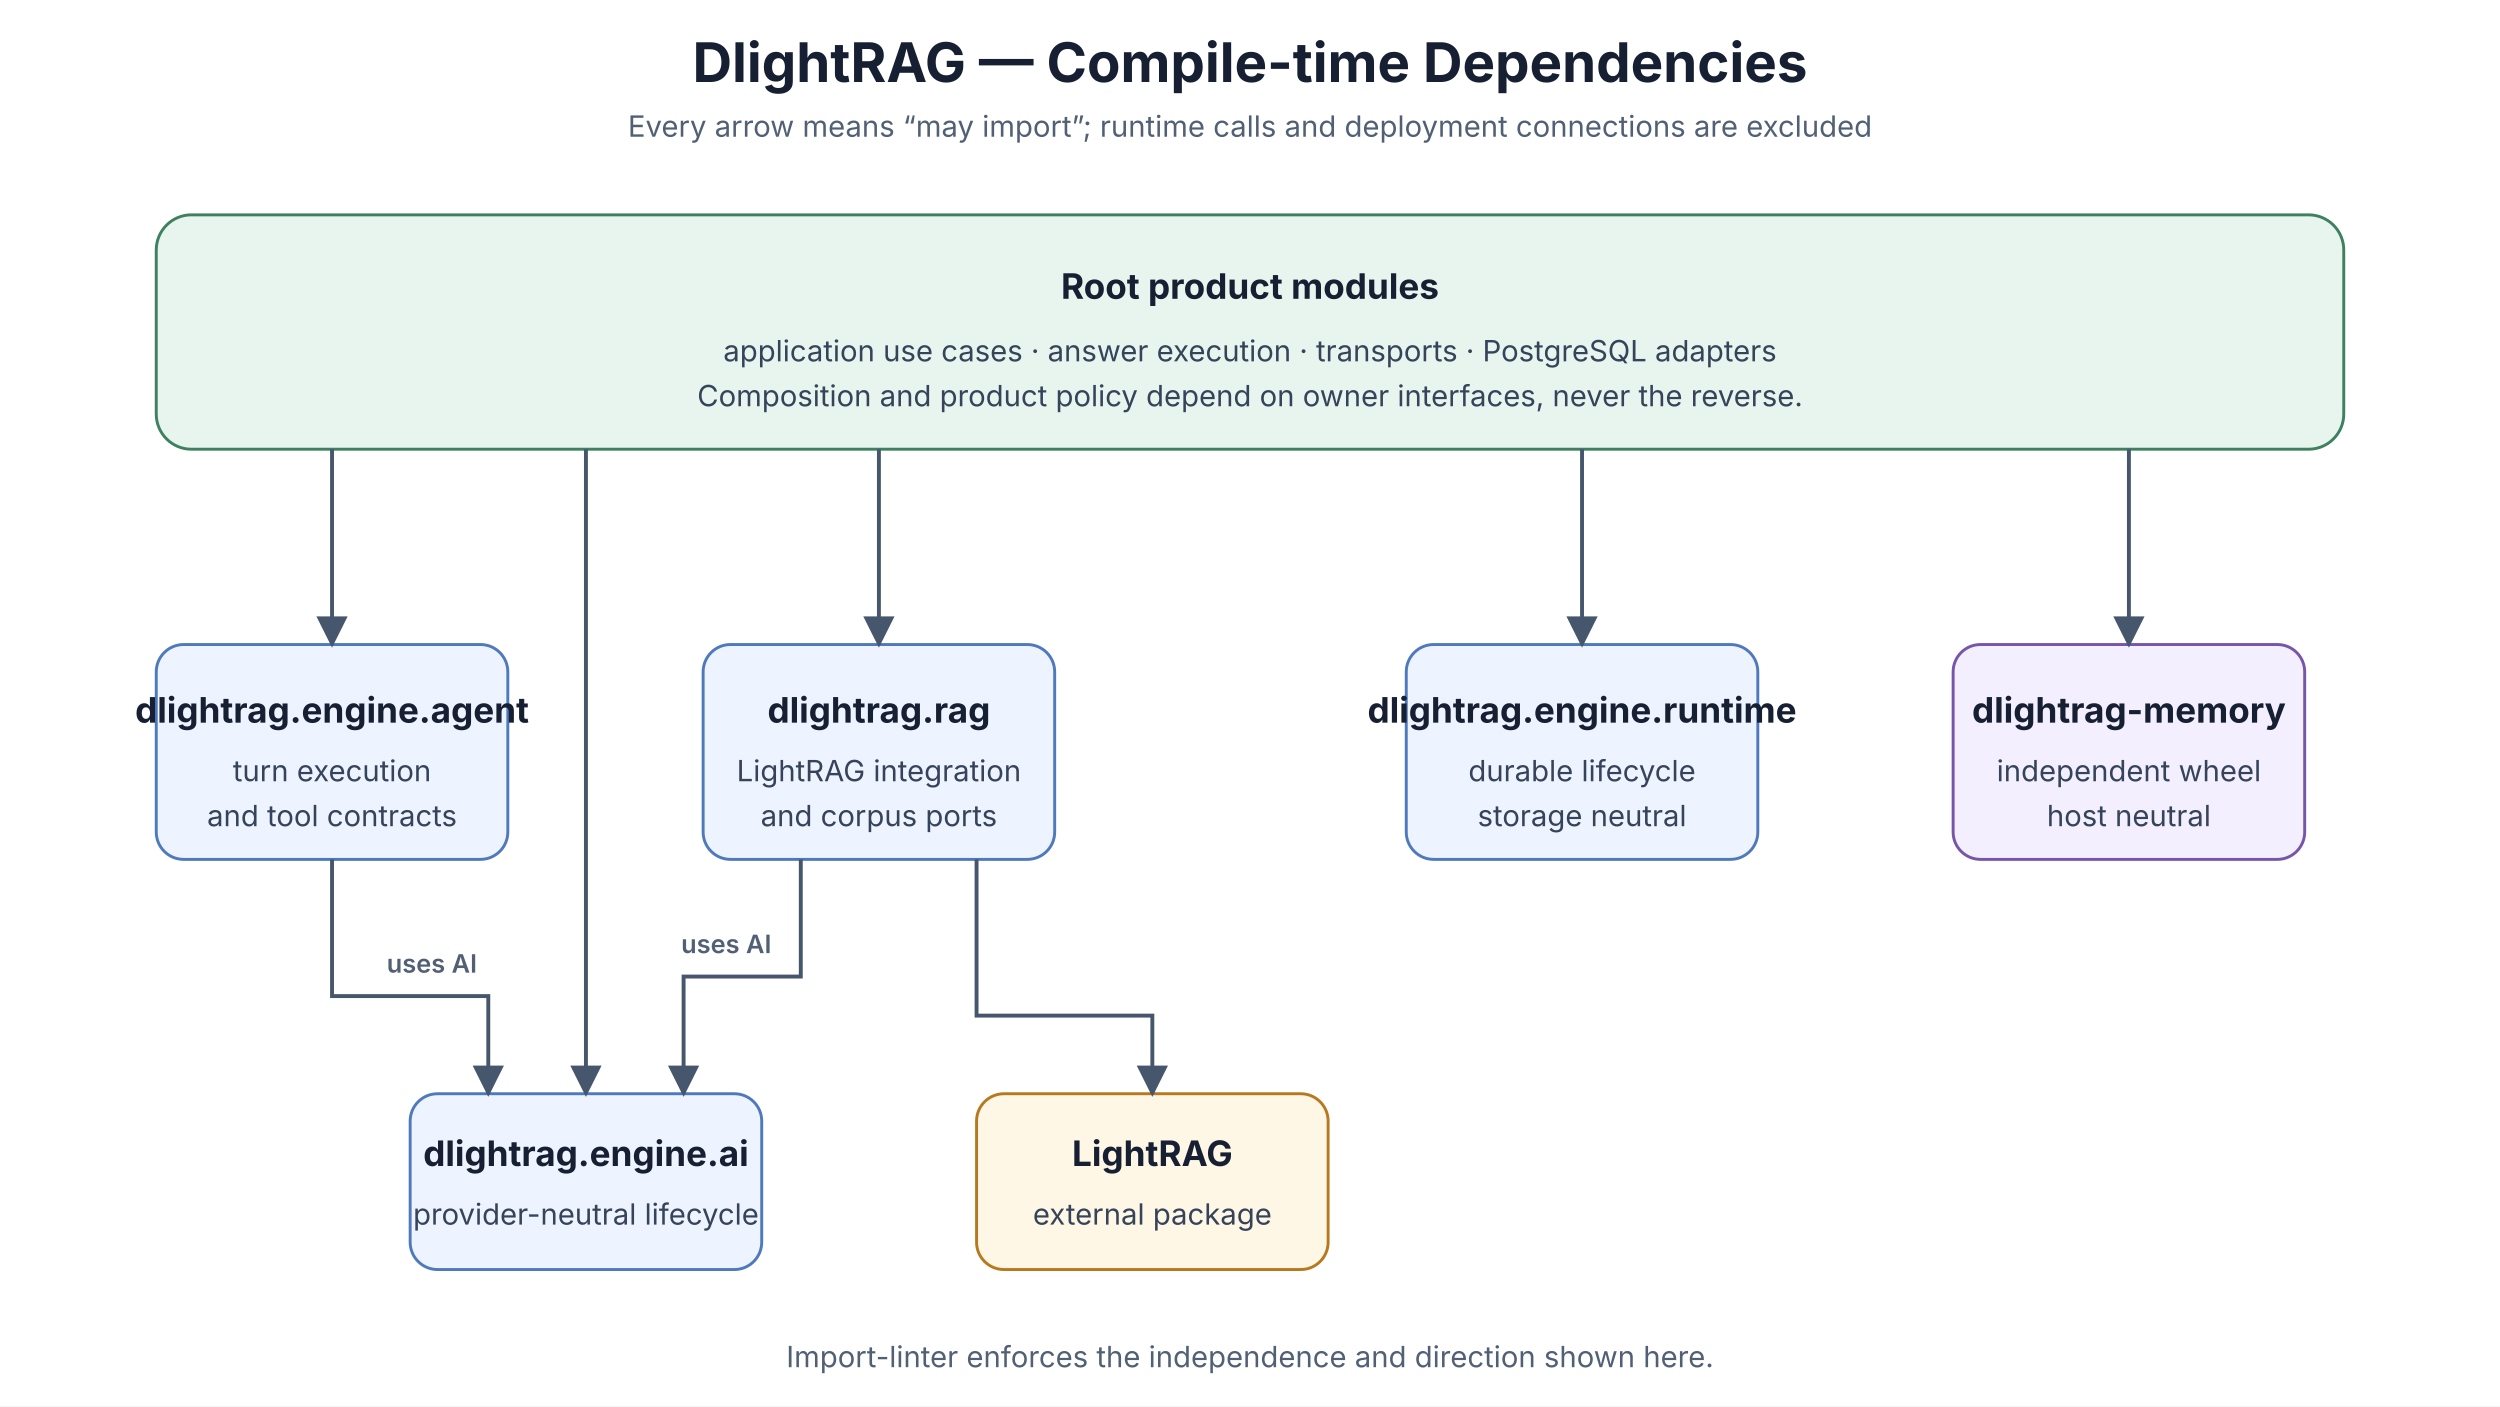
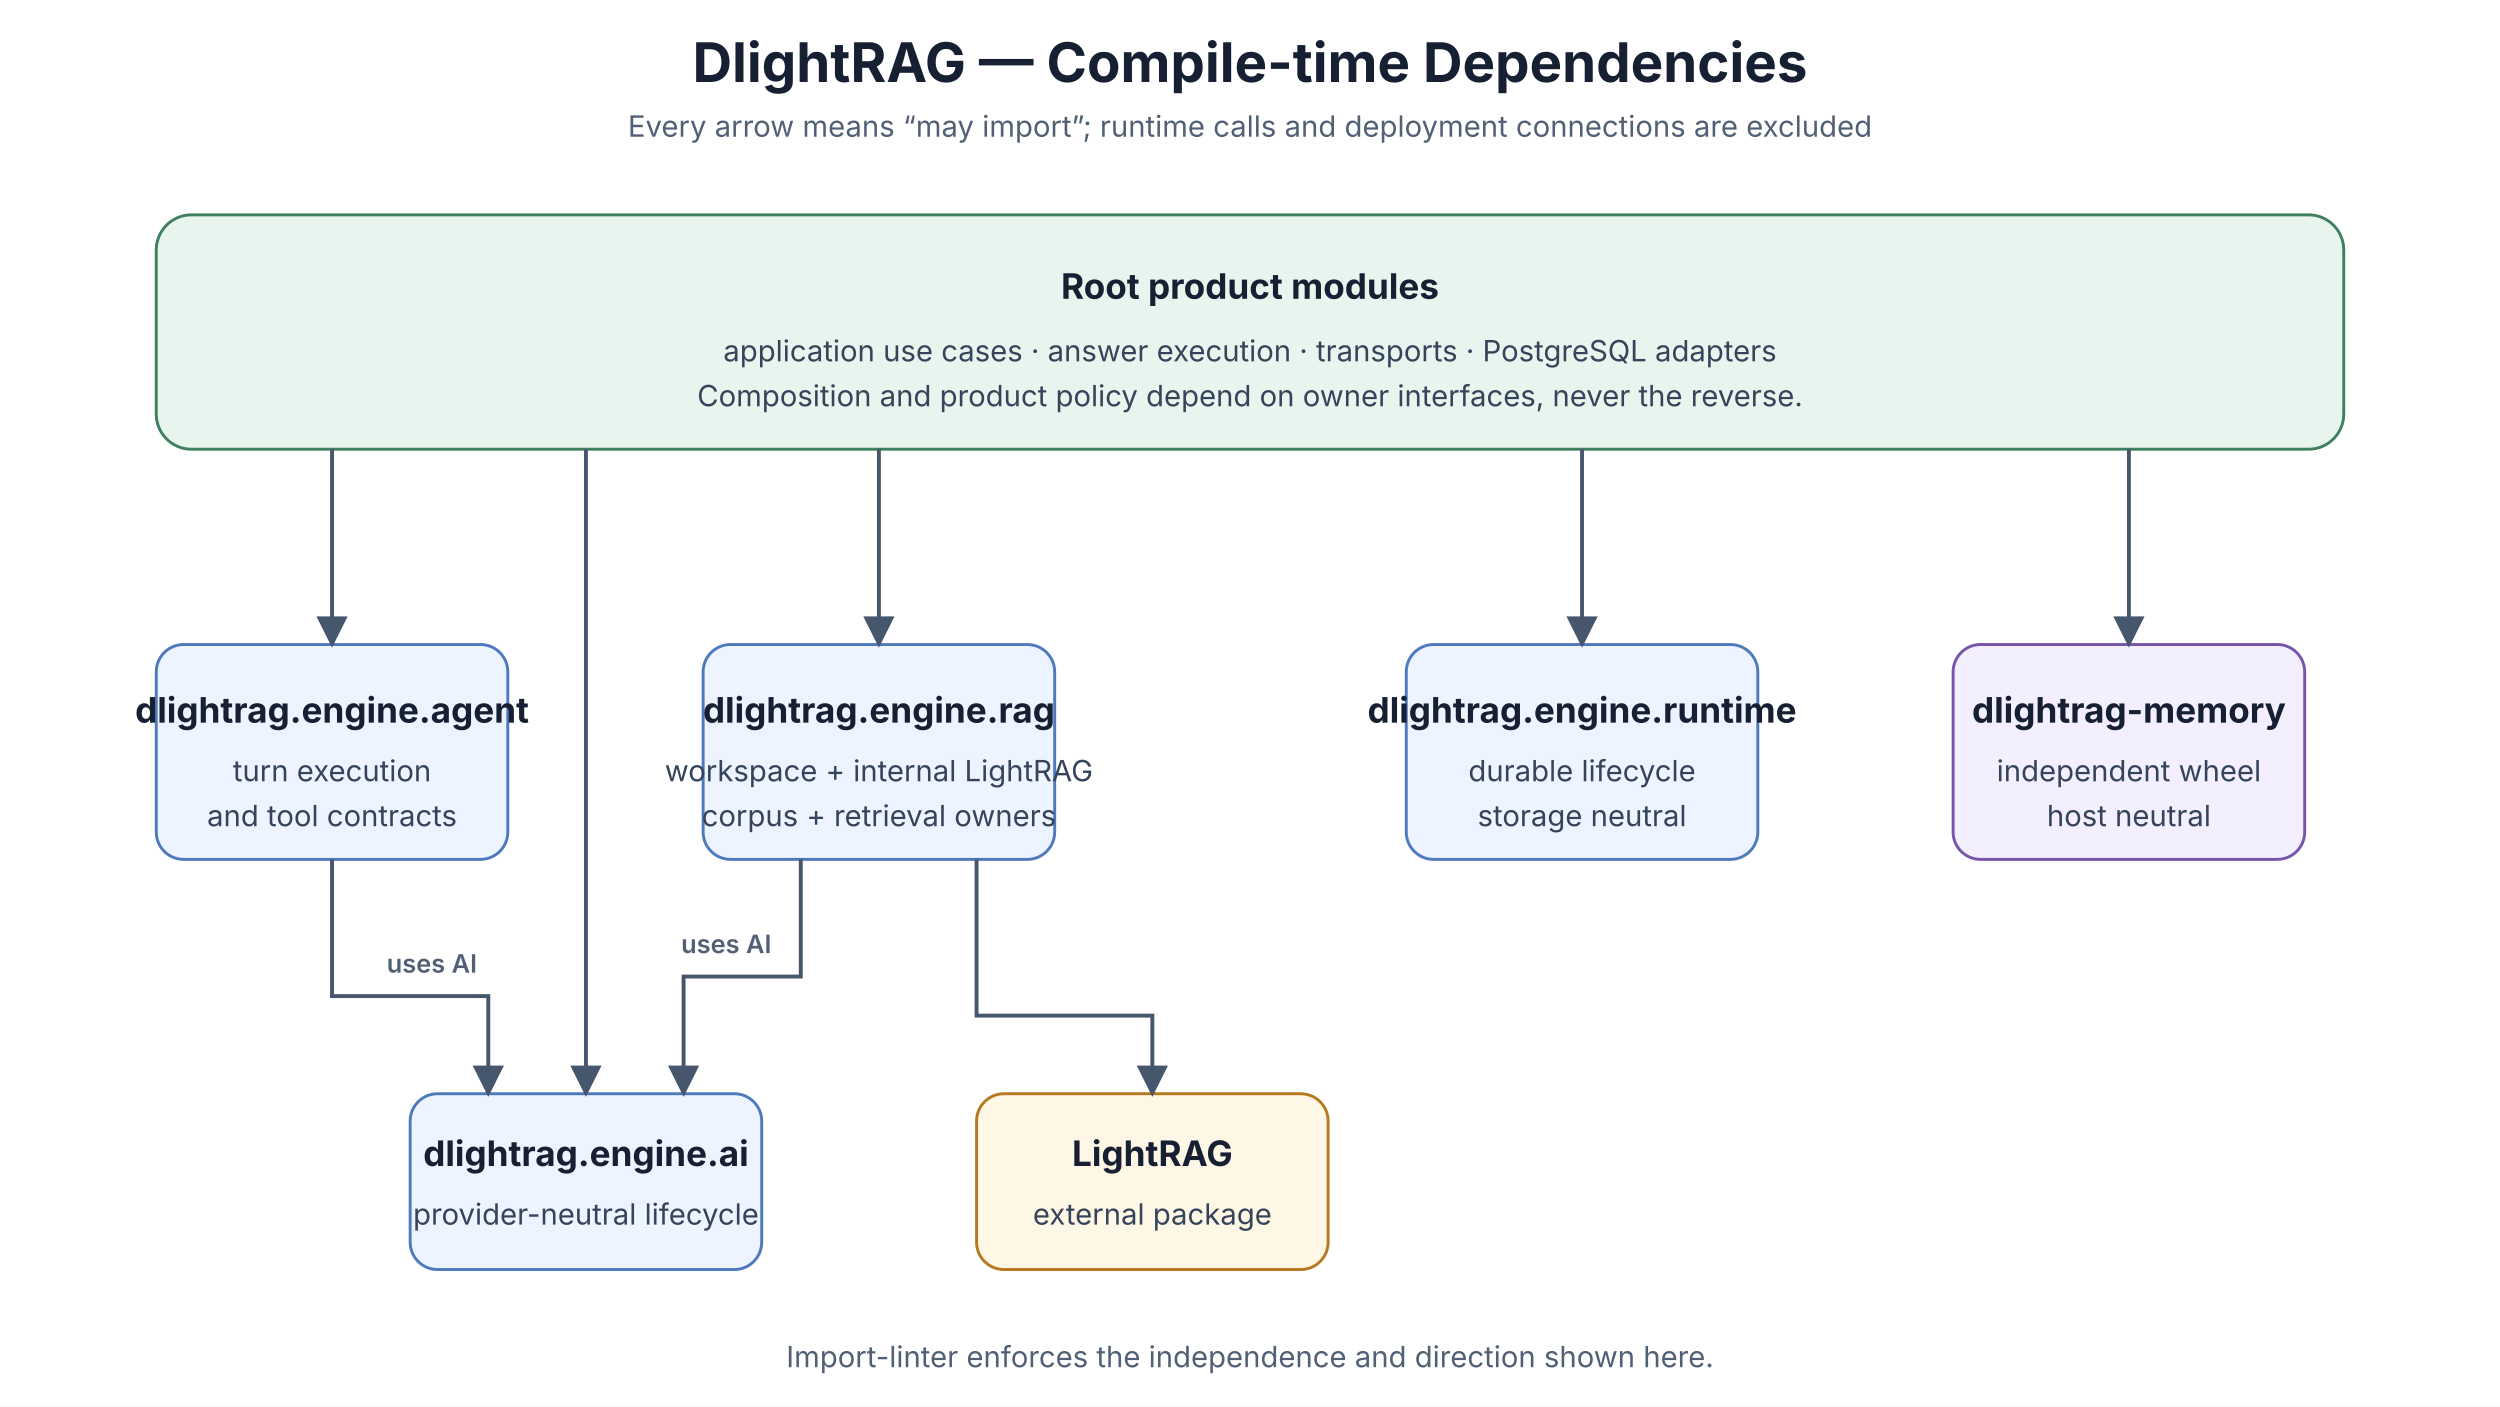
<svg xmlns="http://www.w3.org/2000/svg" width="1280" height="720" viewBox="0 0 1280 720" role="img" aria-labelledby="title description">
  <defs>
    <marker id="arrow" viewBox="0 0 10 10" refX="9" refY="5" markerWidth="8" markerHeight="8" orient="auto-start-reverse">
      <path d="M 0 0 L 10 5 L 0 10 z" class="arrow-head" />
    </marker>
    <style>
      :root { color-scheme: light dark; }
      .canvas { fill: #ffffff; }
      .heading { fill: #172033; font: 700 28px system-ui, -apple-system, "Segoe UI", sans-serif; }
      .subtitle, .note { fill: #526076; font: 400 15px system-ui, -apple-system, "Segoe UI", sans-serif; }
      .node-title { fill: #172033; font: 700 18px system-ui, -apple-system, "Segoe UI", sans-serif; }
      .node-copy { fill: #35445a; font: 400 15px system-ui, -apple-system, "Segoe UI", sans-serif; }
      .edge-label { fill: #526076; font: 600 13px system-ui, -apple-system, "Segoe UI", sans-serif; }
      .product { fill: #e8f5ee; stroke: #3f8060; stroke-width: 1.5; }
      .module { fill: #eef4ff; stroke: #4f79bd; stroke-width: 1.5; }
      .memory { fill: #f3efff; stroke: #7655aa; stroke-width: 1.5; }
      .external { fill: #fff7e6; stroke: #b7791f; stroke-width: 1.5; }
      .edge { fill: none; stroke: #46566d; stroke-width: 2; marker-end: url(#arrow); }
      .arrow-head { fill: #46566d; }
      @media (prefers-color-scheme: dark) {
        .canvas { fill: #0d1117; }
        .heading, .node-title { fill: #f0f4fa; }
        .subtitle, .note, .edge-label { fill: #aeb9ca; }
        .node-copy { fill: #d2d9e5; }
        .product { fill: #14271d; stroke: #62a77f; }
        .module { fill: #17243a; stroke: #78a5e8; }
        .memory { fill: #221b31; stroke: #a88ad4; }
        .external { fill: #2c2518; stroke: #d2a24b; }
        .edge { stroke: #aeb9ca; }
        .arrow-head { fill: #aeb9ca; }
      }
    </style>
  </defs>
  <rect class="canvas" width="1280" height="720" />
  <text class="heading" x="640" y="42" text-anchor="middle">DlightRAG — Compile-time Dependencies</text>
  <text class="subtitle" x="640" y="70" text-anchor="middle">Every arrow means “may import”; runtime calls and deployment connections are excluded</text>
  <rect class="product" x="80" y="110" width="1120" height="120" rx="18" />
  <text class="node-title" x="640" y="153" text-anchor="middle">Root product modules</text>
  <text class="node-copy" x="640" y="185" text-anchor="middle">application use cases · answer execution · transports · PostgreSQL adapters</text>
  <text class="node-copy" x="640" y="208" text-anchor="middle">Composition and product policy depend on owner interfaces, never the reverse.</text>
  <rect class="module" x="80" y="330" width="180" height="110" rx="14" />
  <text class="node-title" x="170" y="370" text-anchor="middle">dlightrag.engine.agent</text>
  <text class="node-copy" x="170" y="400" text-anchor="middle">turn execution</text>
  <text class="node-copy" x="170" y="423" text-anchor="middle">and tool contracts</text>
  <rect class="module" x="360" y="330" width="180" height="110" rx="14" />
-   <text class="node-title" x="450" y="370" text-anchor="middle">dlightrag.rag</text>
-   <text class="node-copy" x="450" y="400" text-anchor="middle">LightRAG integration</text>
-   <text class="node-copy" x="450" y="423" text-anchor="middle">and corpus ports</text>
+   <text class="node-title" x="450" y="370" text-anchor="middle">dlightrag.engine.rag</text>
+   <text class="node-copy" x="450" y="400" text-anchor="middle">workspace + internal LightRAG</text>
+   <text class="node-copy" x="450" y="423" text-anchor="middle">corpus + retrieval owners</text>
  <rect class="module" x="720" y="330" width="180" height="110" rx="14" />
  <text class="node-title" x="810" y="370" text-anchor="middle">dlightrag.engine.runtime</text>
  <text class="node-copy" x="810" y="400" text-anchor="middle">durable lifecycle</text>
  <text class="node-copy" x="810" y="423" text-anchor="middle">storage neutral</text>
  <rect class="memory" x="1000" y="330" width="180" height="110" rx="14" />
  <text class="node-title" x="1090" y="370" text-anchor="middle">dlightrag-memory</text>
  <text class="node-copy" x="1090" y="400" text-anchor="middle">independent wheel</text>
  <text class="node-copy" x="1090" y="423" text-anchor="middle">host neutral</text>
  <rect class="module" x="210" y="560" width="180" height="90" rx="14" />
  <text class="node-title" x="300" y="597" text-anchor="middle">dlightrag.engine.ai</text>
  <text class="node-copy" x="300" y="627" text-anchor="middle">provider-neutral lifecycle</text>
  <rect class="external" x="500" y="560" width="180" height="90" rx="14" />
  <text class="node-title" x="590" y="597" text-anchor="middle">LightRAG</text>
  <text class="node-copy" x="590" y="627" text-anchor="middle">external package</text>
  <path class="edge" d="M 170 230 V 330" />
  <path class="edge" d="M 450 230 V 330" />
  <path class="edge" d="M 810 230 V 330" />
  <path class="edge" d="M 1090 230 V 330" />
  <path class="edge" d="M 300 230 V 560" />
  <path class="edge" d="M 170 440 V 510 H 250 V 560" />
  <text class="edge-label" x="198" y="498">uses AI</text>
  <path class="edge" d="M 410 440 V 500 H 350 V 560" />
  <text class="edge-label" x="395" y="488" text-anchor="end">uses AI</text>
  <path class="edge" d="M 500 440 V 520 H 590 V 560" />
  <text class="note" x="640" y="700" text-anchor="middle">Import-linter enforces the independence and direction shown here.</text>
</svg>
